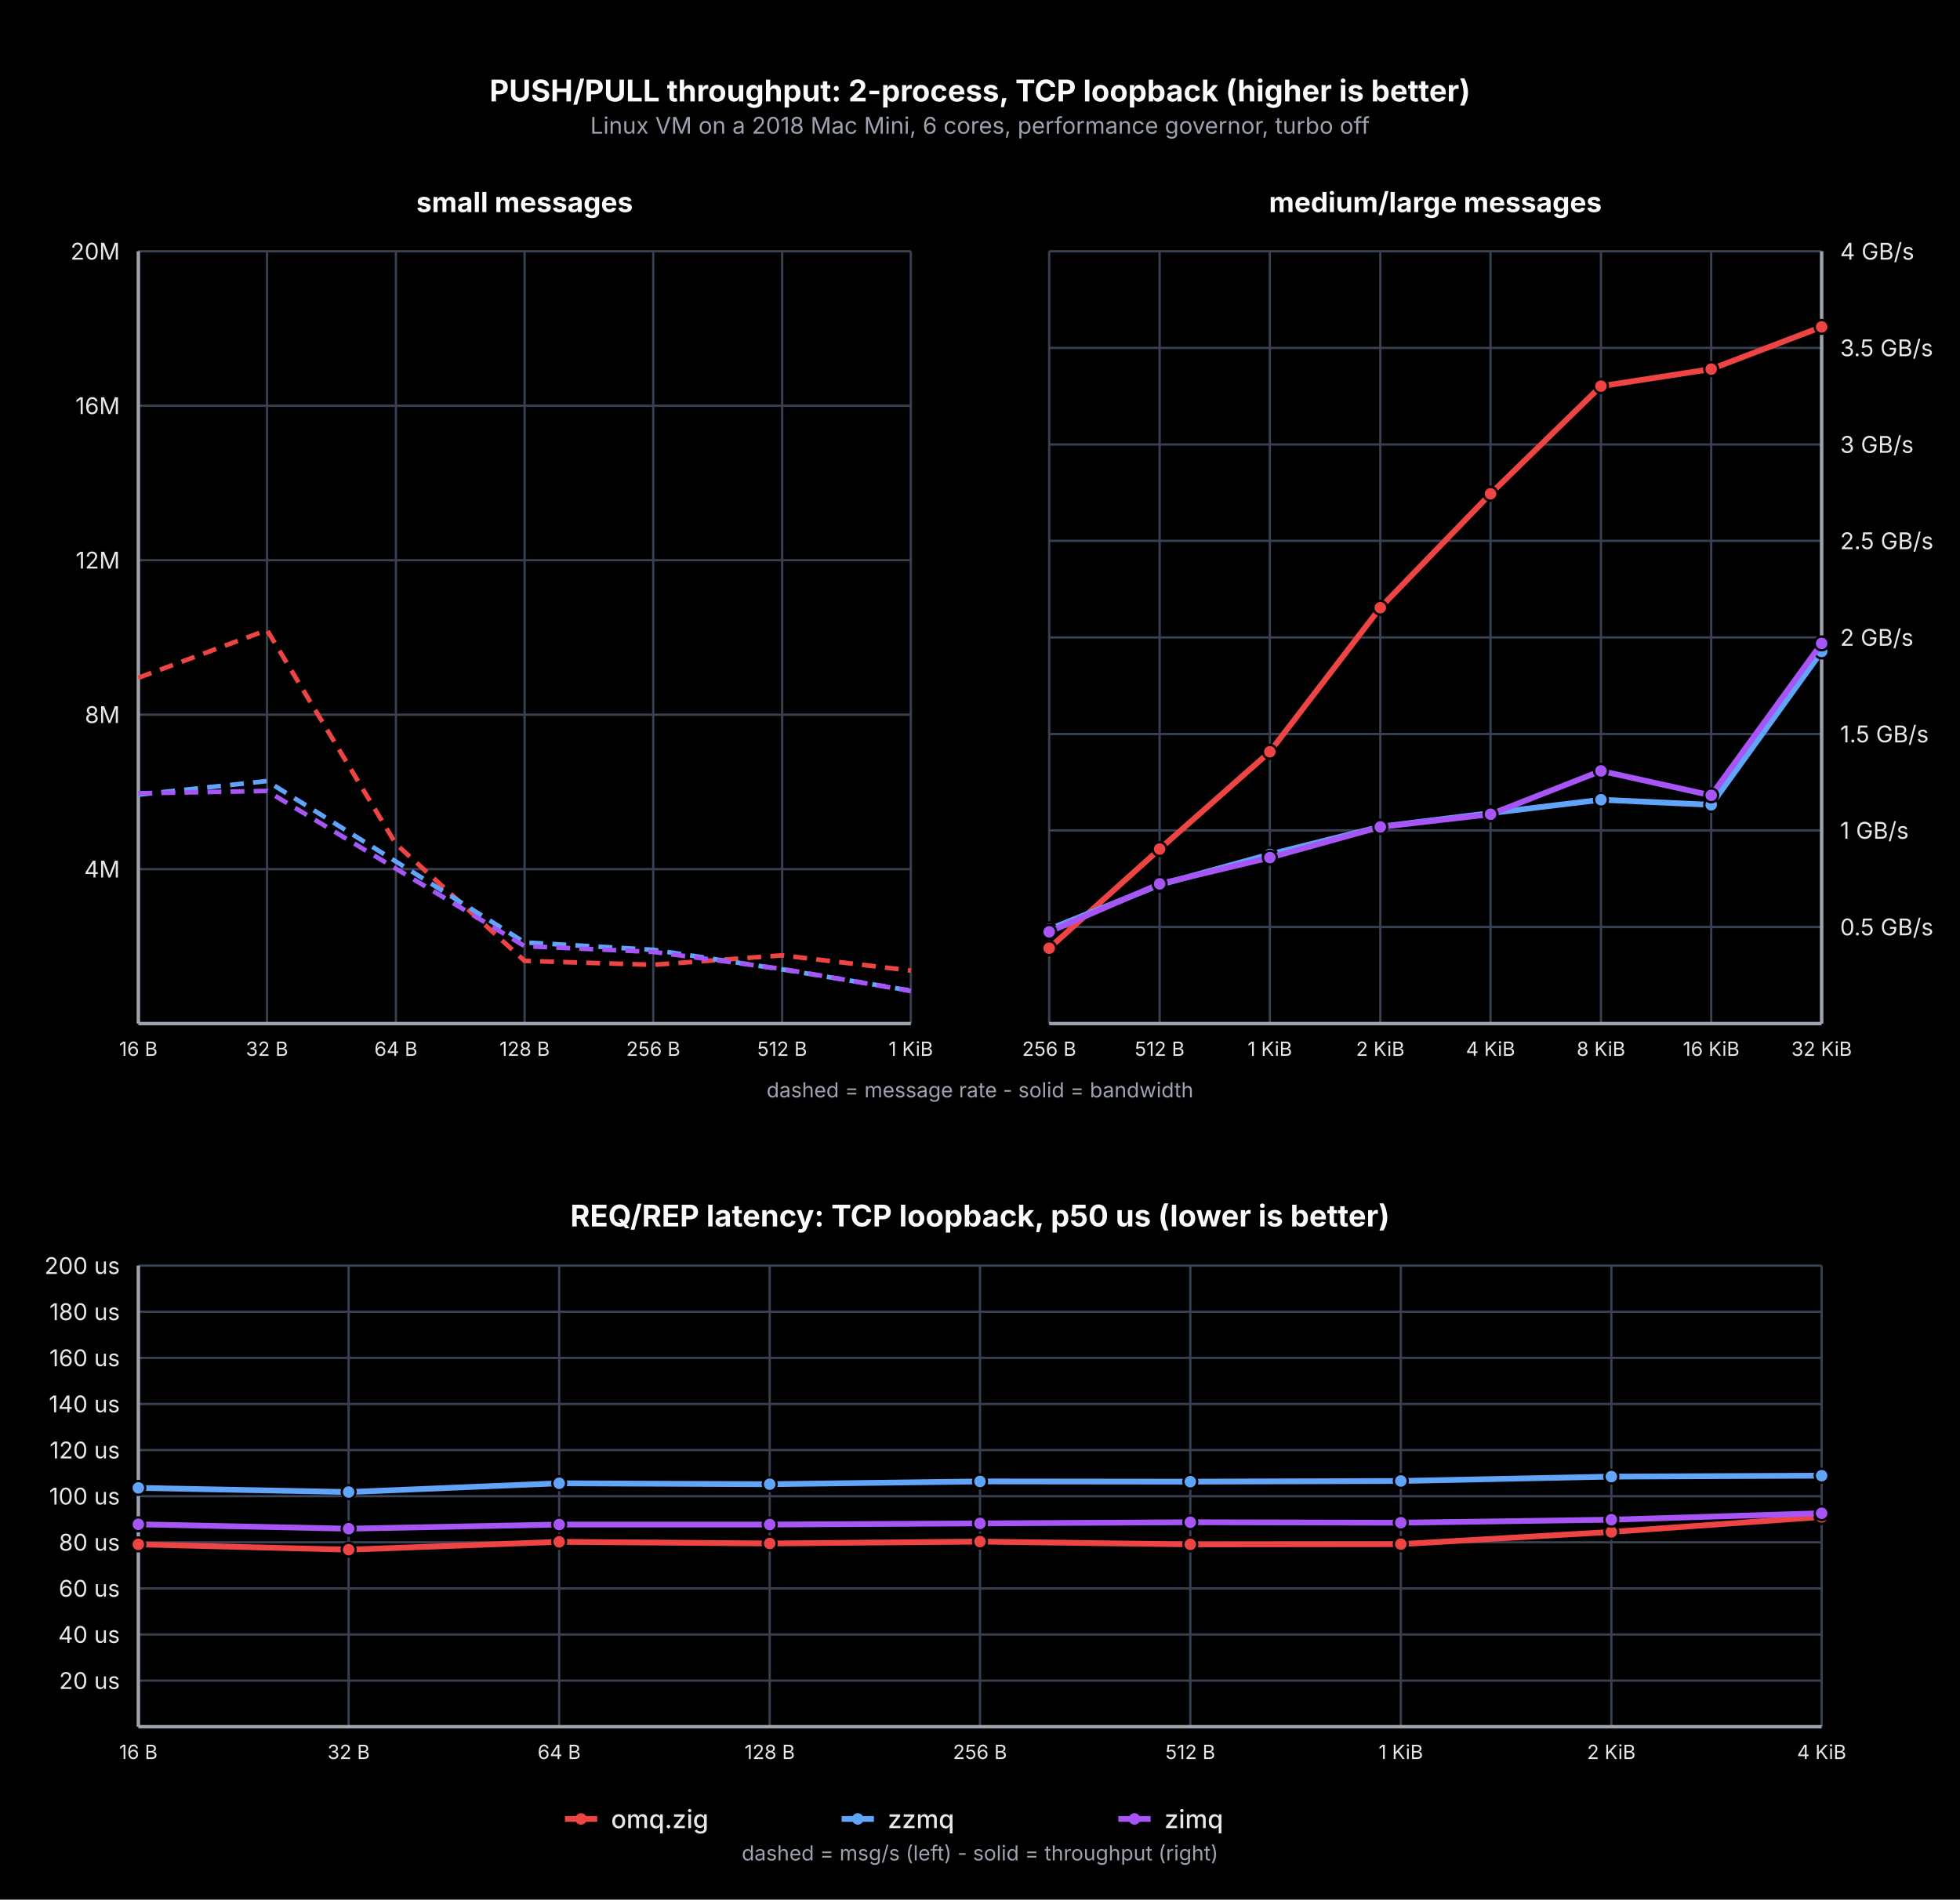
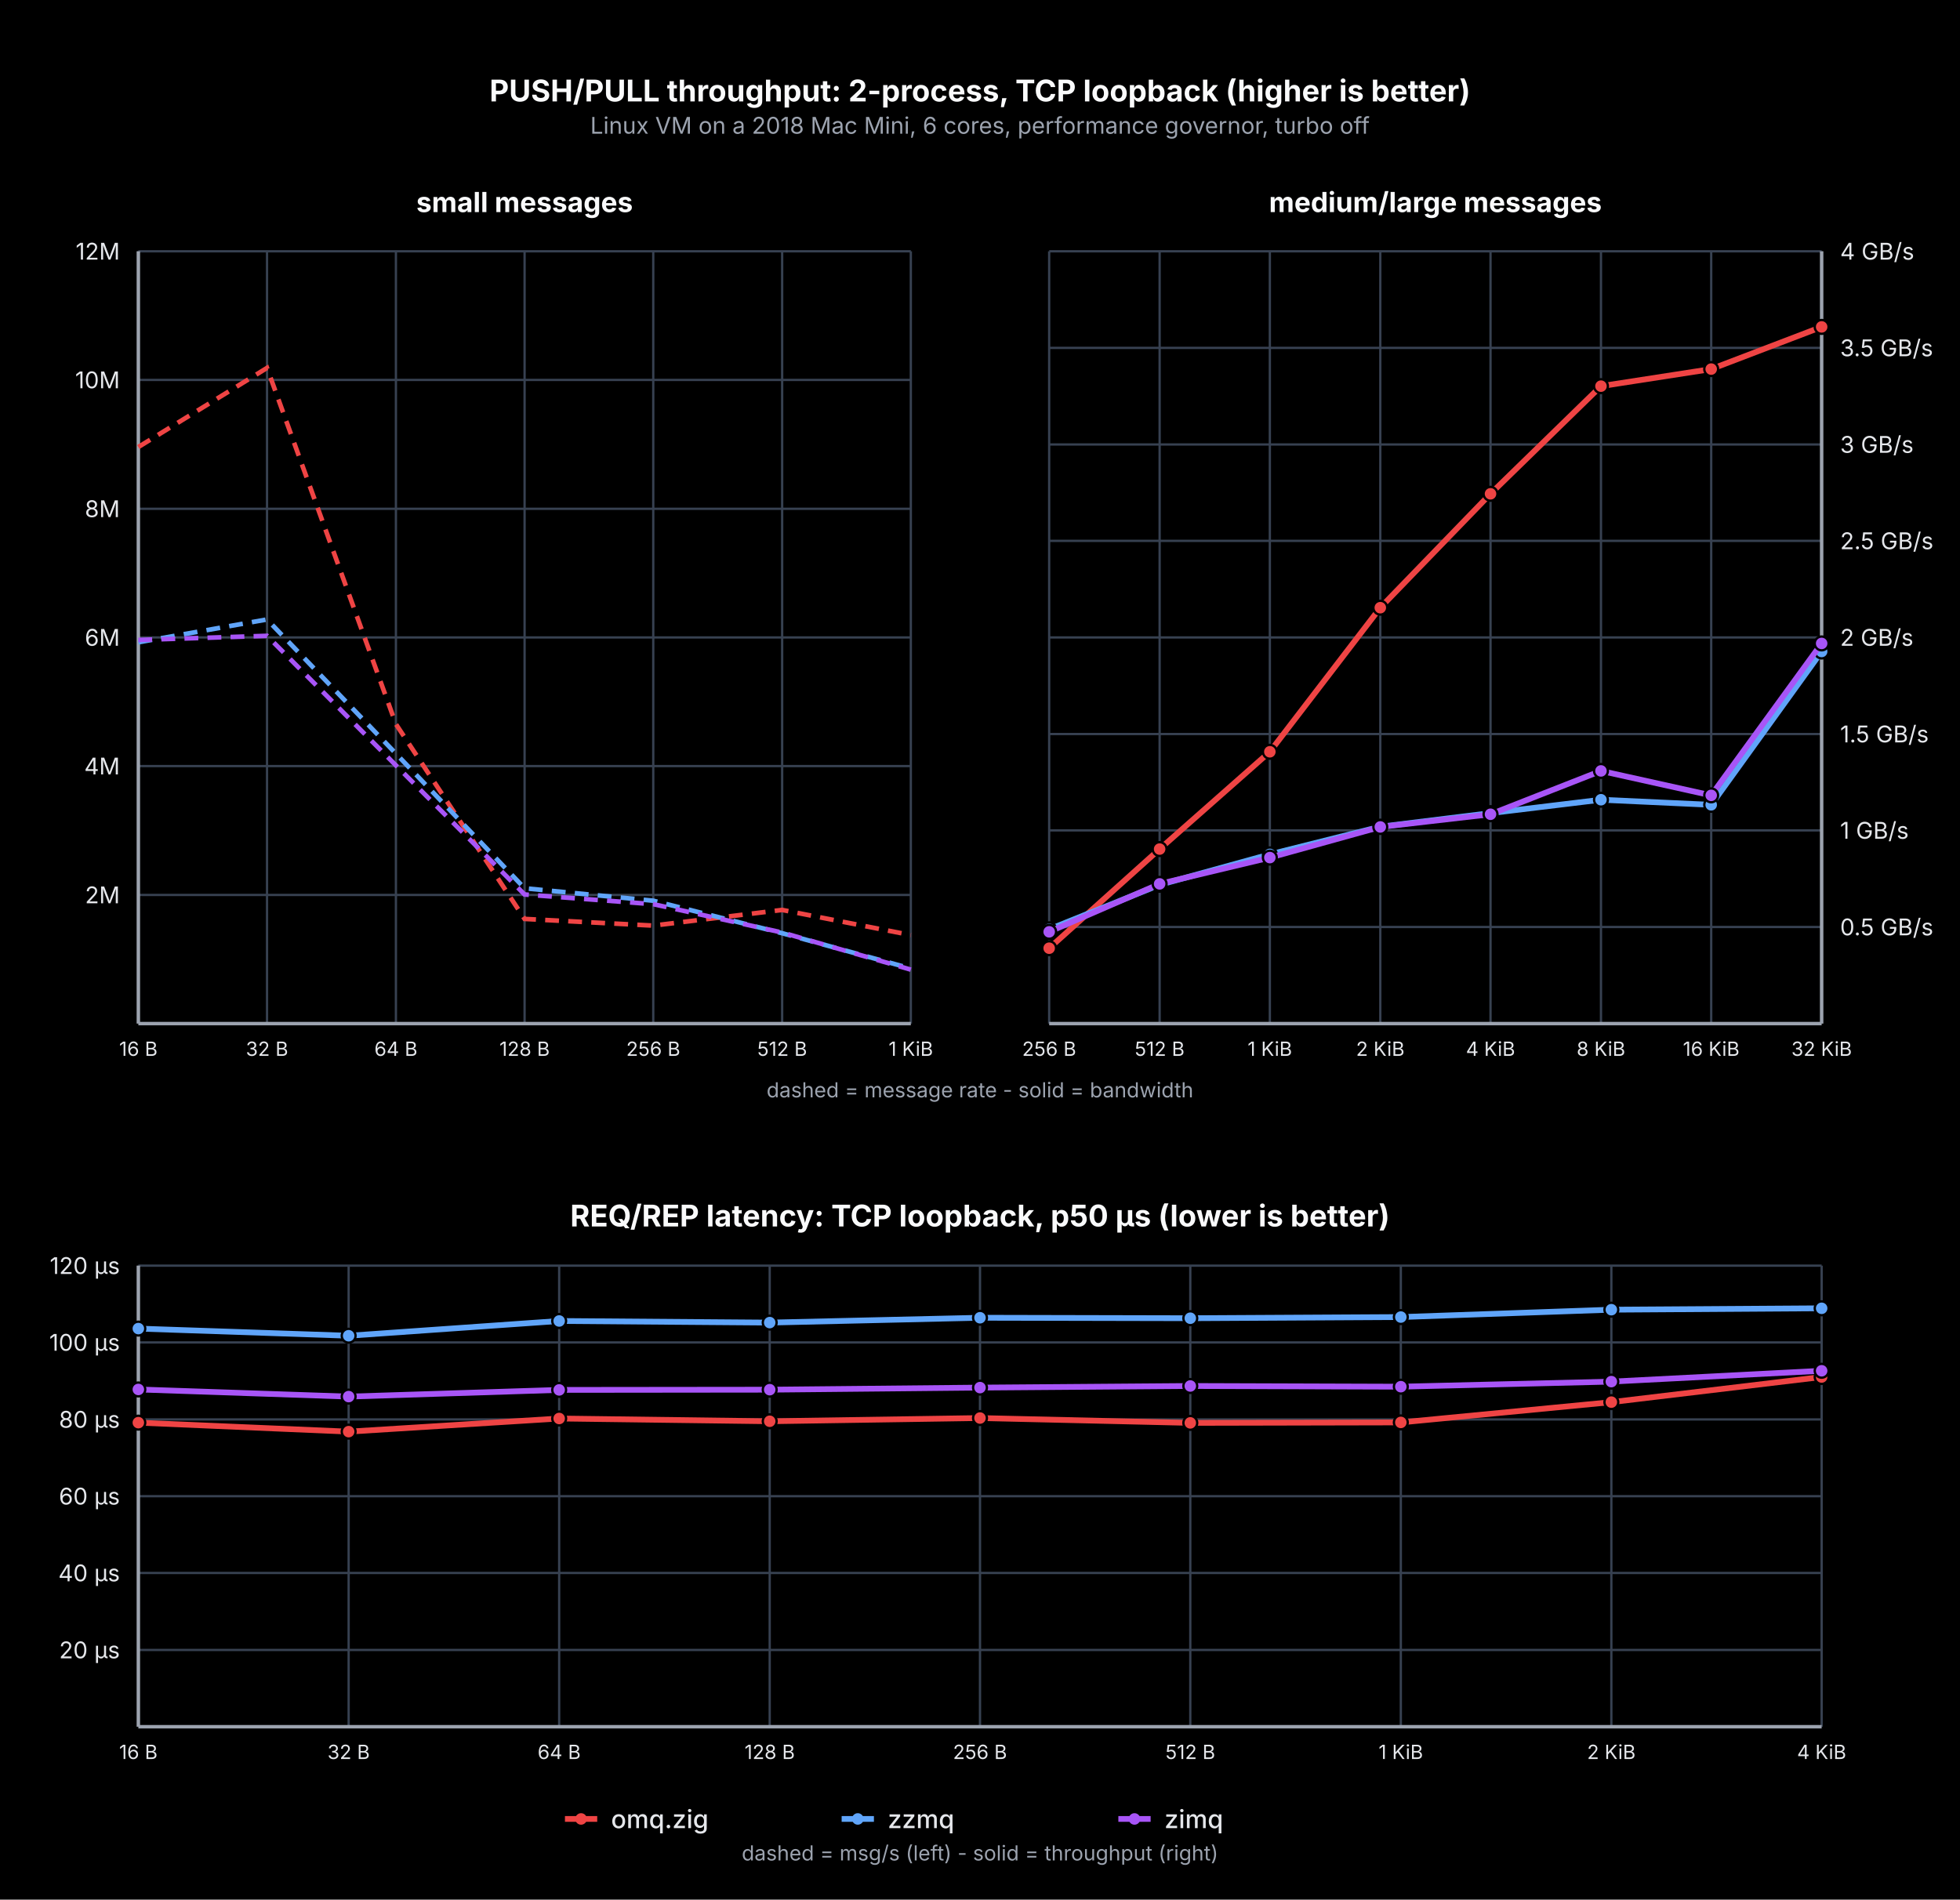
<svg xmlns="http://www.w3.org/2000/svg" viewBox="0 0 850 824" font-family="system-ui, -apple-system, sans-serif">
  <rect width="850" height="824" fill="#000000" />
  <text x="425.0" y="44" text-anchor="middle" fill="#f9fafb" font-size="13" font-weight="700">PUSH/PULL throughput: 2-process, TCP loopback (higher is better)</text>
  <text x="425.0" y="58" text-anchor="middle" fill="#9ca3af" font-size="10">Linux VM on a 2018 Mac Mini, 6 cores, performance governor, turbo off</text>
-   <line x1="60" y1="377.0" x2="395" y2="377.0" stroke="#374151" stroke-width="1" />
-   <text x="52" y="377.0" text-anchor="end" dominant-baseline="middle" fill="#e5e7eb" font-size="10">4M</text>
-   <line x1="60" y1="310.0" x2="395" y2="310.0" stroke="#374151" stroke-width="1" />
-   <text x="52" y="310.0" text-anchor="end" dominant-baseline="middle" fill="#e5e7eb" font-size="10">8M</text>
-   <line x1="60" y1="243.0" x2="395" y2="243.0" stroke="#374151" stroke-width="1" />
-   <text x="52" y="243.0" text-anchor="end" dominant-baseline="middle" fill="#e5e7eb" font-size="10">12M</text>
-   <line x1="60" y1="176.0" x2="395" y2="176.0" stroke="#374151" stroke-width="1" />
-   <text x="52" y="176.0" text-anchor="end" dominant-baseline="middle" fill="#e5e7eb" font-size="10">16M</text>
+   <line x1="60" y1="388.2" x2="395" y2="388.2" stroke="#374151" stroke-width="1" />
+   <text x="52" y="388.2" text-anchor="end" dominant-baseline="middle" fill="#e5e7eb" font-size="10">2M</text>
+   <line x1="60" y1="332.3" x2="395" y2="332.3" stroke="#374151" stroke-width="1" />
+   <text x="52" y="332.3" text-anchor="end" dominant-baseline="middle" fill="#e5e7eb" font-size="10">4M</text>
+   <line x1="60" y1="276.5" x2="395" y2="276.5" stroke="#374151" stroke-width="1" />
+   <text x="52" y="276.5" text-anchor="end" dominant-baseline="middle" fill="#e5e7eb" font-size="10">6M</text>
+   <line x1="60" y1="220.7" x2="395" y2="220.7" stroke="#374151" stroke-width="1" />
+   <text x="52" y="220.7" text-anchor="end" dominant-baseline="middle" fill="#e5e7eb" font-size="10">8M</text>
+   <line x1="60" y1="164.8" x2="395" y2="164.8" stroke="#374151" stroke-width="1" />
+   <text x="52" y="164.8" text-anchor="end" dominant-baseline="middle" fill="#e5e7eb" font-size="10">10M</text>
  <line x1="60" y1="109.0" x2="395" y2="109.0" stroke="#374151" stroke-width="1" />
-   <text x="52" y="109.0" text-anchor="end" dominant-baseline="middle" fill="#e5e7eb" font-size="10">20M</text>
+   <text x="52" y="109.0" text-anchor="end" dominant-baseline="middle" fill="#e5e7eb" font-size="10">12M</text>
  <line x1="60.0" y1="109" x2="60.0" y2="444" stroke="#374151" stroke-width="1" />
  <line x1="115.8" y1="109" x2="115.8" y2="444" stroke="#374151" stroke-width="1" />
  <line x1="171.7" y1="109" x2="171.7" y2="444" stroke="#374151" stroke-width="1" />
  <line x1="227.5" y1="109" x2="227.5" y2="444" stroke="#374151" stroke-width="1" />
  <line x1="283.3" y1="109" x2="283.3" y2="444" stroke="#374151" stroke-width="1" />
  <line x1="339.2" y1="109" x2="339.2" y2="444" stroke="#374151" stroke-width="1" />
  <line x1="395.0" y1="109" x2="395.0" y2="444" stroke="#374151" stroke-width="1" />
  <line x1="60" y1="109" x2="60" y2="444" stroke="#9ca3af" stroke-width="1.5" />
  <line x1="60" y1="444" x2="395" y2="444" stroke="#9ca3af" stroke-width="1.5" />
  <line x1="455" y1="402.1" x2="790" y2="402.1" stroke="#374151" stroke-width="1" />
  <text x="798" y="402.1" text-anchor="start" dominant-baseline="middle" fill="#e5e7eb" font-size="10">0.5 GB/s</text>
  <line x1="455" y1="360.2" x2="790" y2="360.2" stroke="#374151" stroke-width="1" />
  <text x="798" y="360.2" text-anchor="start" dominant-baseline="middle" fill="#e5e7eb" font-size="10">1 GB/s</text>
  <line x1="455" y1="318.4" x2="790" y2="318.4" stroke="#374151" stroke-width="1" />
  <text x="798" y="318.4" text-anchor="start" dominant-baseline="middle" fill="#e5e7eb" font-size="10">1.5 GB/s</text>
  <line x1="455" y1="276.5" x2="790" y2="276.5" stroke="#374151" stroke-width="1" />
  <text x="798" y="276.5" text-anchor="start" dominant-baseline="middle" fill="#e5e7eb" font-size="10">2 GB/s</text>
  <line x1="455" y1="234.6" x2="790" y2="234.6" stroke="#374151" stroke-width="1" />
  <text x="798" y="234.6" text-anchor="start" dominant-baseline="middle" fill="#e5e7eb" font-size="10">2.5 GB/s</text>
  <line x1="455" y1="192.8" x2="790" y2="192.8" stroke="#374151" stroke-width="1" />
  <text x="798" y="192.8" text-anchor="start" dominant-baseline="middle" fill="#e5e7eb" font-size="10">3 GB/s</text>
  <line x1="455" y1="150.9" x2="790" y2="150.9" stroke="#374151" stroke-width="1" />
  <text x="798" y="150.9" text-anchor="start" dominant-baseline="middle" fill="#e5e7eb" font-size="10">3.5 GB/s</text>
  <line x1="455" y1="109.0" x2="790" y2="109.0" stroke="#374151" stroke-width="1" />
  <text x="798" y="109.0" text-anchor="start" dominant-baseline="middle" fill="#e5e7eb" font-size="10">4 GB/s</text>
  <line x1="455.0" y1="109" x2="455.0" y2="444" stroke="#374151" stroke-width="1" />
  <line x1="502.9" y1="109" x2="502.9" y2="444" stroke="#374151" stroke-width="1" />
  <line x1="550.7" y1="109" x2="550.7" y2="444" stroke="#374151" stroke-width="1" />
  <line x1="598.6" y1="109" x2="598.6" y2="444" stroke="#374151" stroke-width="1" />
  <line x1="646.4" y1="109" x2="646.4" y2="444" stroke="#374151" stroke-width="1" />
  <line x1="694.3" y1="109" x2="694.3" y2="444" stroke="#374151" stroke-width="1" />
  <line x1="742.1" y1="109" x2="742.1" y2="444" stroke="#374151" stroke-width="1" />
  <line x1="790.0" y1="109" x2="790.0" y2="444" stroke="#374151" stroke-width="1" />
  <line x1="790" y1="109" x2="790" y2="444" stroke="#9ca3af" stroke-width="1.5" />
  <line x1="455" y1="444" x2="790" y2="444" stroke="#9ca3af" stroke-width="1.5" />
  <text x="227.5" y="92" text-anchor="middle" fill="#f9fafb" font-size="12" font-weight="700">small messages</text>
  <text x="622.5" y="92" text-anchor="middle" fill="#f9fafb" font-size="12" font-weight="700">medium/large messages</text>
-   <polyline points="60.0,294.0 115.8,273.3 171.7,366.1 227.5,416.8 283.3,418.5 339.2,414.4 395.0,421.0" fill="none" stroke="#ef4444" stroke-width="2" stroke-dasharray="6,4" />
-   <polyline points="60.0,344.7 115.8,338.8 171.7,373.7 227.5,408.8 283.3,412.0 339.2,420.5 395.0,429.7" fill="none" stroke="#60a5fa" stroke-width="2" stroke-dasharray="6,4" />
-   <polyline points="60.0,344.1 115.8,343.1 171.7,376.8 227.5,410.4 283.3,412.9 339.2,420.3 395.0,429.9" fill="none" stroke="#a855f7" stroke-width="2" stroke-dasharray="6,4" />
+   <polyline points="60.0,193.9 115.8,159.6 171.7,314.1 227.5,398.6 283.3,401.5 339.2,394.7 395.0,405.6" fill="none" stroke="#ef4444" stroke-width="2" stroke-dasharray="6,4" />
+   <polyline points="60.0,278.6 115.8,268.7 171.7,326.9 227.5,385.3 283.3,390.7 339.2,404.8 395.0,420.1" fill="none" stroke="#60a5fa" stroke-width="2" stroke-dasharray="6,4" />
+   <polyline points="60.0,277.6 115.8,275.8 171.7,332.0 227.5,388.0 283.3,392.2 339.2,404.5 395.0,420.6" fill="none" stroke="#a855f7" stroke-width="2" stroke-dasharray="6,4" />
  <polyline points="455.0,411.3 502.9,368.3 550.7,326.1 598.6,263.6 646.4,214.2 694.3,167.5 742.1,160.1 790.0,141.8" fill="none" stroke="#ef4444" stroke-width="2.5" stroke-linecap="round" stroke-linejoin="round" />
  <circle cx="455.0" cy="411.3" r="3" fill="#ef4444" stroke="#000000" stroke-width="1" />
  <circle cx="502.9" cy="368.3" r="3" fill="#ef4444" stroke="#000000" stroke-width="1" />
  <circle cx="550.7" cy="326.1" r="3" fill="#ef4444" stroke="#000000" stroke-width="1" />
  <circle cx="598.6" cy="263.6" r="3" fill="#ef4444" stroke="#000000" stroke-width="1" />
  <circle cx="646.4" cy="214.2" r="3" fill="#ef4444" stroke="#000000" stroke-width="1" />
  <circle cx="694.3" cy="167.5" r="3" fill="#ef4444" stroke="#000000" stroke-width="1" />
  <circle cx="742.1" cy="160.1" r="3" fill="#ef4444" stroke="#000000" stroke-width="1" />
  <circle cx="790.0" cy="141.8" r="3" fill="#ef4444" stroke="#000000" stroke-width="1" />
  <polyline points="455.0,403.1 502.9,383.8 550.7,370.6 598.6,358.6 646.4,352.7 694.3,346.9 742.1,349.1 790.0,282.6" fill="none" stroke="#60a5fa" stroke-width="2.5" stroke-linecap="round" stroke-linejoin="round" />
  <circle cx="455.0" cy="403.1" r="3" fill="#60a5fa" stroke="#000000" stroke-width="1" />
  <circle cx="502.9" cy="383.8" r="3" fill="#60a5fa" stroke="#000000" stroke-width="1" />
  <circle cx="550.7" cy="370.6" r="3" fill="#60a5fa" stroke="#000000" stroke-width="1" />
  <circle cx="598.6" cy="358.6" r="3" fill="#60a5fa" stroke="#000000" stroke-width="1" />
  <circle cx="646.4" cy="352.7" r="3" fill="#60a5fa" stroke="#000000" stroke-width="1" />
  <circle cx="694.3" cy="346.9" r="3" fill="#60a5fa" stroke="#000000" stroke-width="1" />
  <circle cx="742.1" cy="349.1" r="3" fill="#60a5fa" stroke="#000000" stroke-width="1" />
  <circle cx="790.0" cy="282.6" r="3" fill="#60a5fa" stroke="#000000" stroke-width="1" />
  <polyline points="455.0,404.2 502.9,383.4 550.7,372.0 598.6,358.7 646.4,353.2 694.3,334.4 742.1,345.0 790.0,279.1" fill="none" stroke="#a855f7" stroke-width="2.5" stroke-linecap="round" stroke-linejoin="round" />
  <circle cx="455.0" cy="404.2" r="3" fill="#a855f7" stroke="#000000" stroke-width="1" />
  <circle cx="502.9" cy="383.4" r="3" fill="#a855f7" stroke="#000000" stroke-width="1" />
  <circle cx="550.7" cy="372.0" r="3" fill="#a855f7" stroke="#000000" stroke-width="1" />
  <circle cx="598.6" cy="358.7" r="3" fill="#a855f7" stroke="#000000" stroke-width="1" />
  <circle cx="646.4" cy="353.2" r="3" fill="#a855f7" stroke="#000000" stroke-width="1" />
  <circle cx="694.3" cy="334.4" r="3" fill="#a855f7" stroke="#000000" stroke-width="1" />
  <circle cx="742.1" cy="345.0" r="3" fill="#a855f7" stroke="#000000" stroke-width="1" />
  <circle cx="790.0" cy="279.1" r="3" fill="#a855f7" stroke="#000000" stroke-width="1" />
  <text x="60.0" y="458" text-anchor="middle" fill="#e5e7eb" font-size="8.5">16 B</text>
  <text x="115.8" y="458" text-anchor="middle" fill="#e5e7eb" font-size="8.5">32 B</text>
  <text x="171.7" y="458" text-anchor="middle" fill="#e5e7eb" font-size="8.5">64 B</text>
  <text x="227.5" y="458" text-anchor="middle" fill="#e5e7eb" font-size="8.5">128 B</text>
  <text x="283.3" y="458" text-anchor="middle" fill="#e5e7eb" font-size="8.5">256 B</text>
  <text x="339.2" y="458" text-anchor="middle" fill="#e5e7eb" font-size="8.5">512 B</text>
  <text x="395.0" y="458" text-anchor="middle" fill="#e5e7eb" font-size="8.5">1 KiB</text>
  <text x="455.0" y="458" text-anchor="middle" fill="#e5e7eb" font-size="8.5">256 B</text>
  <text x="502.9" y="458" text-anchor="middle" fill="#e5e7eb" font-size="8.5">512 B</text>
  <text x="550.7" y="458" text-anchor="middle" fill="#e5e7eb" font-size="8.5">1 KiB</text>
  <text x="598.6" y="458" text-anchor="middle" fill="#e5e7eb" font-size="8.5">2 KiB</text>
  <text x="646.4" y="458" text-anchor="middle" fill="#e5e7eb" font-size="8.5">4 KiB</text>
  <text x="694.3" y="458" text-anchor="middle" fill="#e5e7eb" font-size="8.5">8 KiB</text>
  <text x="742.1" y="458" text-anchor="middle" fill="#e5e7eb" font-size="8.5">16 KiB</text>
  <text x="790.0" y="458" text-anchor="middle" fill="#e5e7eb" font-size="8.5">32 KiB</text>
  <text x="425.0" y="476" text-anchor="middle" fill="#9ca3af" font-size="9">dashed = message rate - solid = bandwidth</text>
-   <text x="425.0" y="532" text-anchor="middle" fill="#f9fafb" font-size="13" font-weight="700">REQ/REP latency: TCP loopback, p50 us (lower is better)</text>
-   <line x1="60" y1="729.0" x2="790" y2="729.0" stroke="#374151" stroke-width="1" />
-   <text x="52" y="729.0" text-anchor="end" dominant-baseline="middle" fill="#e5e7eb" font-size="10">20 us</text>
-   <line x1="60" y1="709.0" x2="790" y2="709.0" stroke="#374151" stroke-width="1" />
-   <text x="52" y="709.0" text-anchor="end" dominant-baseline="middle" fill="#e5e7eb" font-size="10">40 us</text>
-   <line x1="60" y1="689.0" x2="790" y2="689.0" stroke="#374151" stroke-width="1" />
-   <text x="52" y="689.0" text-anchor="end" dominant-baseline="middle" fill="#e5e7eb" font-size="10">60 us</text>
-   <line x1="60" y1="669.0" x2="790" y2="669.0" stroke="#374151" stroke-width="1" />
-   <text x="52" y="669.0" text-anchor="end" dominant-baseline="middle" fill="#e5e7eb" font-size="10">80 us</text>
+   <text x="425.0" y="532" text-anchor="middle" fill="#f9fafb" font-size="13" font-weight="700">REQ/REP latency: TCP loopback, p50 μs (lower is better)</text>
+   <line x1="60" y1="715.7" x2="790" y2="715.7" stroke="#374151" stroke-width="1" />
+   <text x="52" y="715.7" text-anchor="end" dominant-baseline="middle" fill="#e5e7eb" font-size="10">20 μs</text>
+   <line x1="60" y1="682.3" x2="790" y2="682.3" stroke="#374151" stroke-width="1" />
+   <text x="52" y="682.3" text-anchor="end" dominant-baseline="middle" fill="#e5e7eb" font-size="10">40 μs</text>
  <line x1="60" y1="649.0" x2="790" y2="649.0" stroke="#374151" stroke-width="1" />
-   <text x="52" y="649.0" text-anchor="end" dominant-baseline="middle" fill="#e5e7eb" font-size="10">100 us</text>
-   <line x1="60" y1="629.0" x2="790" y2="629.0" stroke="#374151" stroke-width="1" />
-   <text x="52" y="629.0" text-anchor="end" dominant-baseline="middle" fill="#e5e7eb" font-size="10">120 us</text>
-   <line x1="60" y1="609.0" x2="790" y2="609.0" stroke="#374151" stroke-width="1" />
-   <text x="52" y="609.0" text-anchor="end" dominant-baseline="middle" fill="#e5e7eb" font-size="10">140 us</text>
-   <line x1="60" y1="589.0" x2="790" y2="589.0" stroke="#374151" stroke-width="1" />
-   <text x="52" y="589.0" text-anchor="end" dominant-baseline="middle" fill="#e5e7eb" font-size="10">160 us</text>
-   <line x1="60" y1="569.0" x2="790" y2="569.0" stroke="#374151" stroke-width="1" />
-   <text x="52" y="569.0" text-anchor="end" dominant-baseline="middle" fill="#e5e7eb" font-size="10">180 us</text>
+   <text x="52" y="649.0" text-anchor="end" dominant-baseline="middle" fill="#e5e7eb" font-size="10">60 μs</text>
+   <line x1="60" y1="615.7" x2="790" y2="615.7" stroke="#374151" stroke-width="1" />
+   <text x="52" y="615.7" text-anchor="end" dominant-baseline="middle" fill="#e5e7eb" font-size="10">80 μs</text>
+   <line x1="60" y1="582.3" x2="790" y2="582.3" stroke="#374151" stroke-width="1" />
+   <text x="52" y="582.3" text-anchor="end" dominant-baseline="middle" fill="#e5e7eb" font-size="10">100 μs</text>
  <line x1="60" y1="549.0" x2="790" y2="549.0" stroke="#374151" stroke-width="1" />
-   <text x="52" y="549.0" text-anchor="end" dominant-baseline="middle" fill="#e5e7eb" font-size="10">200 us</text>
+   <text x="52" y="549.0" text-anchor="end" dominant-baseline="middle" fill="#e5e7eb" font-size="10">120 μs</text>
  <line x1="60.0" y1="549" x2="60.0" y2="749" stroke="#374151" stroke-width="1" />
  <line x1="151.2" y1="549" x2="151.2" y2="749" stroke="#374151" stroke-width="1" />
  <line x1="242.5" y1="549" x2="242.5" y2="749" stroke="#374151" stroke-width="1" />
  <line x1="333.8" y1="549" x2="333.8" y2="749" stroke="#374151" stroke-width="1" />
  <line x1="425.0" y1="549" x2="425.0" y2="749" stroke="#374151" stroke-width="1" />
  <line x1="516.2" y1="549" x2="516.2" y2="749" stroke="#374151" stroke-width="1" />
  <line x1="607.5" y1="549" x2="607.5" y2="749" stroke="#374151" stroke-width="1" />
  <line x1="698.8" y1="549" x2="698.8" y2="749" stroke="#374151" stroke-width="1" />
  <line x1="790.0" y1="549" x2="790.0" y2="749" stroke="#374151" stroke-width="1" />
  <line x1="60" y1="549" x2="60" y2="749" stroke="#9ca3af" stroke-width="1.5" />
  <line x1="60" y1="749" x2="790" y2="749" stroke="#9ca3af" stroke-width="1.5" />
-   <polyline points="60.0,669.9 151.2,672.2 242.5,668.8 333.8,669.5 425.0,668.7 516.2,669.9 607.5,669.8 698.8,664.5 790.0,658.0" fill="none" stroke="#ef4444" stroke-width="2.5" stroke-linecap="round" stroke-linejoin="round" />
-   <circle cx="60.0" cy="669.9" r="3" fill="#ef4444" stroke="#000000" stroke-width="1" />
-   <circle cx="151.2" cy="672.2" r="3" fill="#ef4444" stroke="#000000" stroke-width="1" />
-   <circle cx="242.5" cy="668.8" r="3" fill="#ef4444" stroke="#000000" stroke-width="1" />
-   <circle cx="333.8" cy="669.5" r="3" fill="#ef4444" stroke="#000000" stroke-width="1" />
-   <circle cx="425.0" cy="668.7" r="3" fill="#ef4444" stroke="#000000" stroke-width="1" />
-   <circle cx="516.2" cy="669.9" r="3" fill="#ef4444" stroke="#000000" stroke-width="1" />
-   <circle cx="607.5" cy="669.8" r="3" fill="#ef4444" stroke="#000000" stroke-width="1" />
-   <circle cx="698.8" cy="664.5" r="3" fill="#ef4444" stroke="#000000" stroke-width="1" />
-   <circle cx="790.0" cy="658.0" r="3" fill="#ef4444" stroke="#000000" stroke-width="1" />
-   <polyline points="60.0,645.4 151.2,647.2 242.5,643.4 333.8,643.8 425.0,642.6 516.2,642.7 607.5,642.4 698.8,640.5 790.0,640.1" fill="none" stroke="#60a5fa" stroke-width="2.5" stroke-linecap="round" stroke-linejoin="round" />
-   <circle cx="60.0" cy="645.4" r="3" fill="#60a5fa" stroke="#000000" stroke-width="1" />
-   <circle cx="151.2" cy="647.2" r="3" fill="#60a5fa" stroke="#000000" stroke-width="1" />
-   <circle cx="242.5" cy="643.4" r="3" fill="#60a5fa" stroke="#000000" stroke-width="1" />
-   <circle cx="333.8" cy="643.8" r="3" fill="#60a5fa" stroke="#000000" stroke-width="1" />
-   <circle cx="425.0" cy="642.6" r="3" fill="#60a5fa" stroke="#000000" stroke-width="1" />
-   <circle cx="516.2" cy="642.7" r="3" fill="#60a5fa" stroke="#000000" stroke-width="1" />
-   <circle cx="607.5" cy="642.4" r="3" fill="#60a5fa" stroke="#000000" stroke-width="1" />
-   <circle cx="698.8" cy="640.5" r="3" fill="#60a5fa" stroke="#000000" stroke-width="1" />
-   <circle cx="790.0" cy="640.1" r="3" fill="#60a5fa" stroke="#000000" stroke-width="1" />
-   <polyline points="60.0,661.2 151.2,663.1 242.5,661.3 333.8,661.3 425.0,660.8 516.2,660.3 607.5,660.5 698.8,659.2 790.0,656.4" fill="none" stroke="#a855f7" stroke-width="2.5" stroke-linecap="round" stroke-linejoin="round" />
-   <circle cx="60.0" cy="661.2" r="3" fill="#a855f7" stroke="#000000" stroke-width="1" />
-   <circle cx="151.2" cy="663.1" r="3" fill="#a855f7" stroke="#000000" stroke-width="1" />
-   <circle cx="242.5" cy="661.3" r="3" fill="#a855f7" stroke="#000000" stroke-width="1" />
-   <circle cx="333.8" cy="661.3" r="3" fill="#a855f7" stroke="#000000" stroke-width="1" />
-   <circle cx="425.0" cy="660.8" r="3" fill="#a855f7" stroke="#000000" stroke-width="1" />
-   <circle cx="516.2" cy="660.3" r="3" fill="#a855f7" stroke="#000000" stroke-width="1" />
-   <circle cx="607.5" cy="660.5" r="3" fill="#a855f7" stroke="#000000" stroke-width="1" />
-   <circle cx="698.8" cy="659.2" r="3" fill="#a855f7" stroke="#000000" stroke-width="1" />
-   <circle cx="790.0" cy="656.4" r="3" fill="#a855f7" stroke="#000000" stroke-width="1" />
+   <polyline points="60.0,617.1 151.2,621.0 242.5,615.3 333.8,616.5 425.0,615.1 516.2,617.2 607.5,617.0 698.8,608.2 790.0,597.3" fill="none" stroke="#ef4444" stroke-width="2.5" stroke-linecap="round" stroke-linejoin="round" />
+   <circle cx="60.0" cy="617.1" r="3" fill="#ef4444" stroke="#000000" stroke-width="1" />
+   <circle cx="151.2" cy="621.0" r="3" fill="#ef4444" stroke="#000000" stroke-width="1" />
+   <circle cx="242.5" cy="615.3" r="3" fill="#ef4444" stroke="#000000" stroke-width="1" />
+   <circle cx="333.8" cy="616.5" r="3" fill="#ef4444" stroke="#000000" stroke-width="1" />
+   <circle cx="425.0" cy="615.1" r="3" fill="#ef4444" stroke="#000000" stroke-width="1" />
+   <circle cx="516.2" cy="617.2" r="3" fill="#ef4444" stroke="#000000" stroke-width="1" />
+   <circle cx="607.5" cy="617.0" r="3" fill="#ef4444" stroke="#000000" stroke-width="1" />
+   <circle cx="698.8" cy="608.2" r="3" fill="#ef4444" stroke="#000000" stroke-width="1" />
+   <circle cx="790.0" cy="597.3" r="3" fill="#ef4444" stroke="#000000" stroke-width="1" />
+   <polyline points="60.0,576.3 151.2,579.4 242.5,573.0 333.8,573.7 425.0,571.6 516.2,571.8 607.5,571.3 698.8,568.1 790.0,567.5" fill="none" stroke="#60a5fa" stroke-width="2.5" stroke-linecap="round" stroke-linejoin="round" />
+   <circle cx="60.0" cy="576.3" r="3" fill="#60a5fa" stroke="#000000" stroke-width="1" />
+   <circle cx="151.2" cy="579.4" r="3" fill="#60a5fa" stroke="#000000" stroke-width="1" />
+   <circle cx="242.5" cy="573.0" r="3" fill="#60a5fa" stroke="#000000" stroke-width="1" />
+   <circle cx="333.8" cy="573.7" r="3" fill="#60a5fa" stroke="#000000" stroke-width="1" />
+   <circle cx="425.0" cy="571.6" r="3" fill="#60a5fa" stroke="#000000" stroke-width="1" />
+   <circle cx="516.2" cy="571.8" r="3" fill="#60a5fa" stroke="#000000" stroke-width="1" />
+   <circle cx="607.5" cy="571.3" r="3" fill="#60a5fa" stroke="#000000" stroke-width="1" />
+   <circle cx="698.8" cy="568.1" r="3" fill="#60a5fa" stroke="#000000" stroke-width="1" />
+   <circle cx="790.0" cy="567.5" r="3" fill="#60a5fa" stroke="#000000" stroke-width="1" />
+   <polyline points="60.0,602.7 151.2,605.8 242.5,602.9 333.8,602.8 425.0,601.9 516.2,601.2 607.5,601.5 698.8,599.3 790.0,594.6" fill="none" stroke="#a855f7" stroke-width="2.5" stroke-linecap="round" stroke-linejoin="round" />
+   <circle cx="60.0" cy="602.7" r="3" fill="#a855f7" stroke="#000000" stroke-width="1" />
+   <circle cx="151.2" cy="605.8" r="3" fill="#a855f7" stroke="#000000" stroke-width="1" />
+   <circle cx="242.5" cy="602.9" r="3" fill="#a855f7" stroke="#000000" stroke-width="1" />
+   <circle cx="333.8" cy="602.8" r="3" fill="#a855f7" stroke="#000000" stroke-width="1" />
+   <circle cx="425.0" cy="601.9" r="3" fill="#a855f7" stroke="#000000" stroke-width="1" />
+   <circle cx="516.2" cy="601.2" r="3" fill="#a855f7" stroke="#000000" stroke-width="1" />
+   <circle cx="607.5" cy="601.5" r="3" fill="#a855f7" stroke="#000000" stroke-width="1" />
+   <circle cx="698.8" cy="599.3" r="3" fill="#a855f7" stroke="#000000" stroke-width="1" />
+   <circle cx="790.0" cy="594.6" r="3" fill="#a855f7" stroke="#000000" stroke-width="1" />
  <text x="60.0" y="763" text-anchor="middle" fill="#e5e7eb" font-size="8.5">16 B</text>
  <text x="151.2" y="763" text-anchor="middle" fill="#e5e7eb" font-size="8.5">32 B</text>
  <text x="242.5" y="763" text-anchor="middle" fill="#e5e7eb" font-size="8.5">64 B</text>
  <text x="333.8" y="763" text-anchor="middle" fill="#e5e7eb" font-size="8.5">128 B</text>
  <text x="425.0" y="763" text-anchor="middle" fill="#e5e7eb" font-size="8.5">256 B</text>
  <text x="516.2" y="763" text-anchor="middle" fill="#e5e7eb" font-size="8.5">512 B</text>
  <text x="607.5" y="763" text-anchor="middle" fill="#e5e7eb" font-size="8.5">1 KiB</text>
  <text x="698.8" y="763" text-anchor="middle" fill="#e5e7eb" font-size="8.5">2 KiB</text>
  <text x="790.0" y="763" text-anchor="middle" fill="#e5e7eb" font-size="8.5">4 KiB</text>
  <line x1="245" y1="789" x2="259" y2="789" stroke="#ef4444" stroke-width="2.5" />
  <circle cx="252" cy="789" r="2.5" fill="#ef4444" />
  <text x="265" y="793" fill="#e5e7eb" font-size="11" font-weight="500">omq.zig</text>
  <line x1="365" y1="789" x2="379" y2="789" stroke="#60a5fa" stroke-width="2.5" />
  <circle cx="372" cy="789" r="2.5" fill="#60a5fa" />
  <text x="385" y="793" fill="#e5e7eb" font-size="11" font-weight="500">zzmq</text>
  <line x1="485" y1="789" x2="499" y2="789" stroke="#a855f7" stroke-width="2.5" />
  <circle cx="492" cy="789" r="2.5" fill="#a855f7" />
  <text x="505" y="793" fill="#e5e7eb" font-size="11" font-weight="500">zimq</text>
  <text x="425.0" y="807" text-anchor="middle" fill="#9ca3af" font-size="9">dashed = msg/s (left) - solid = throughput (right)</text>
</svg>
